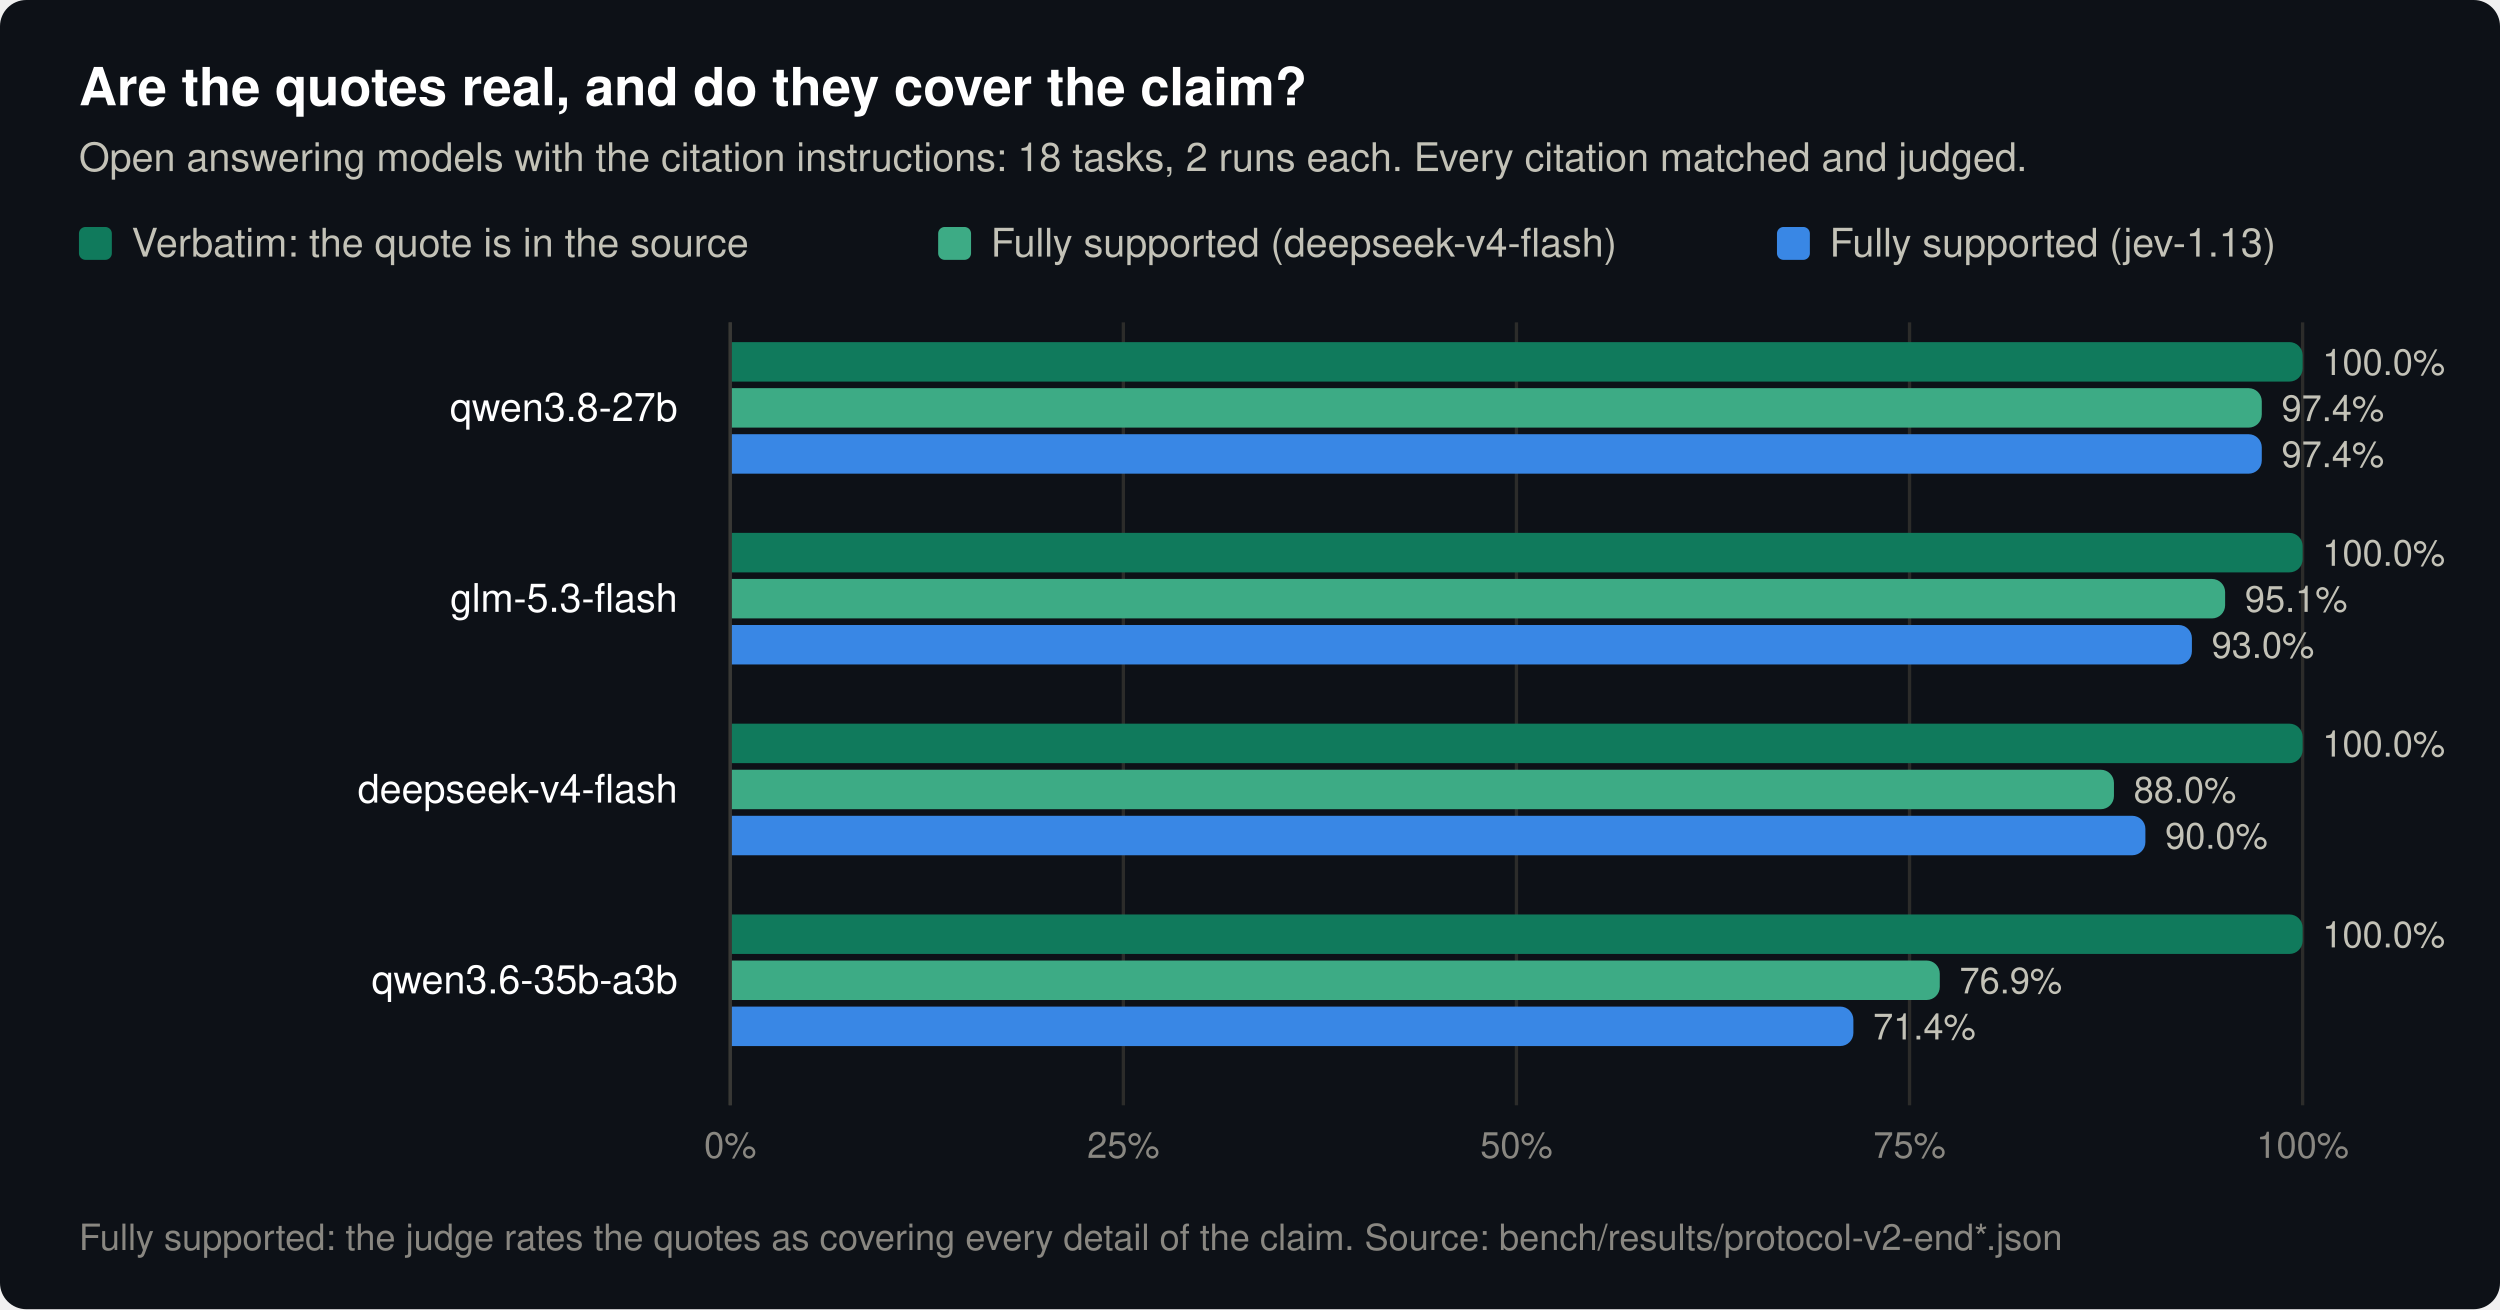
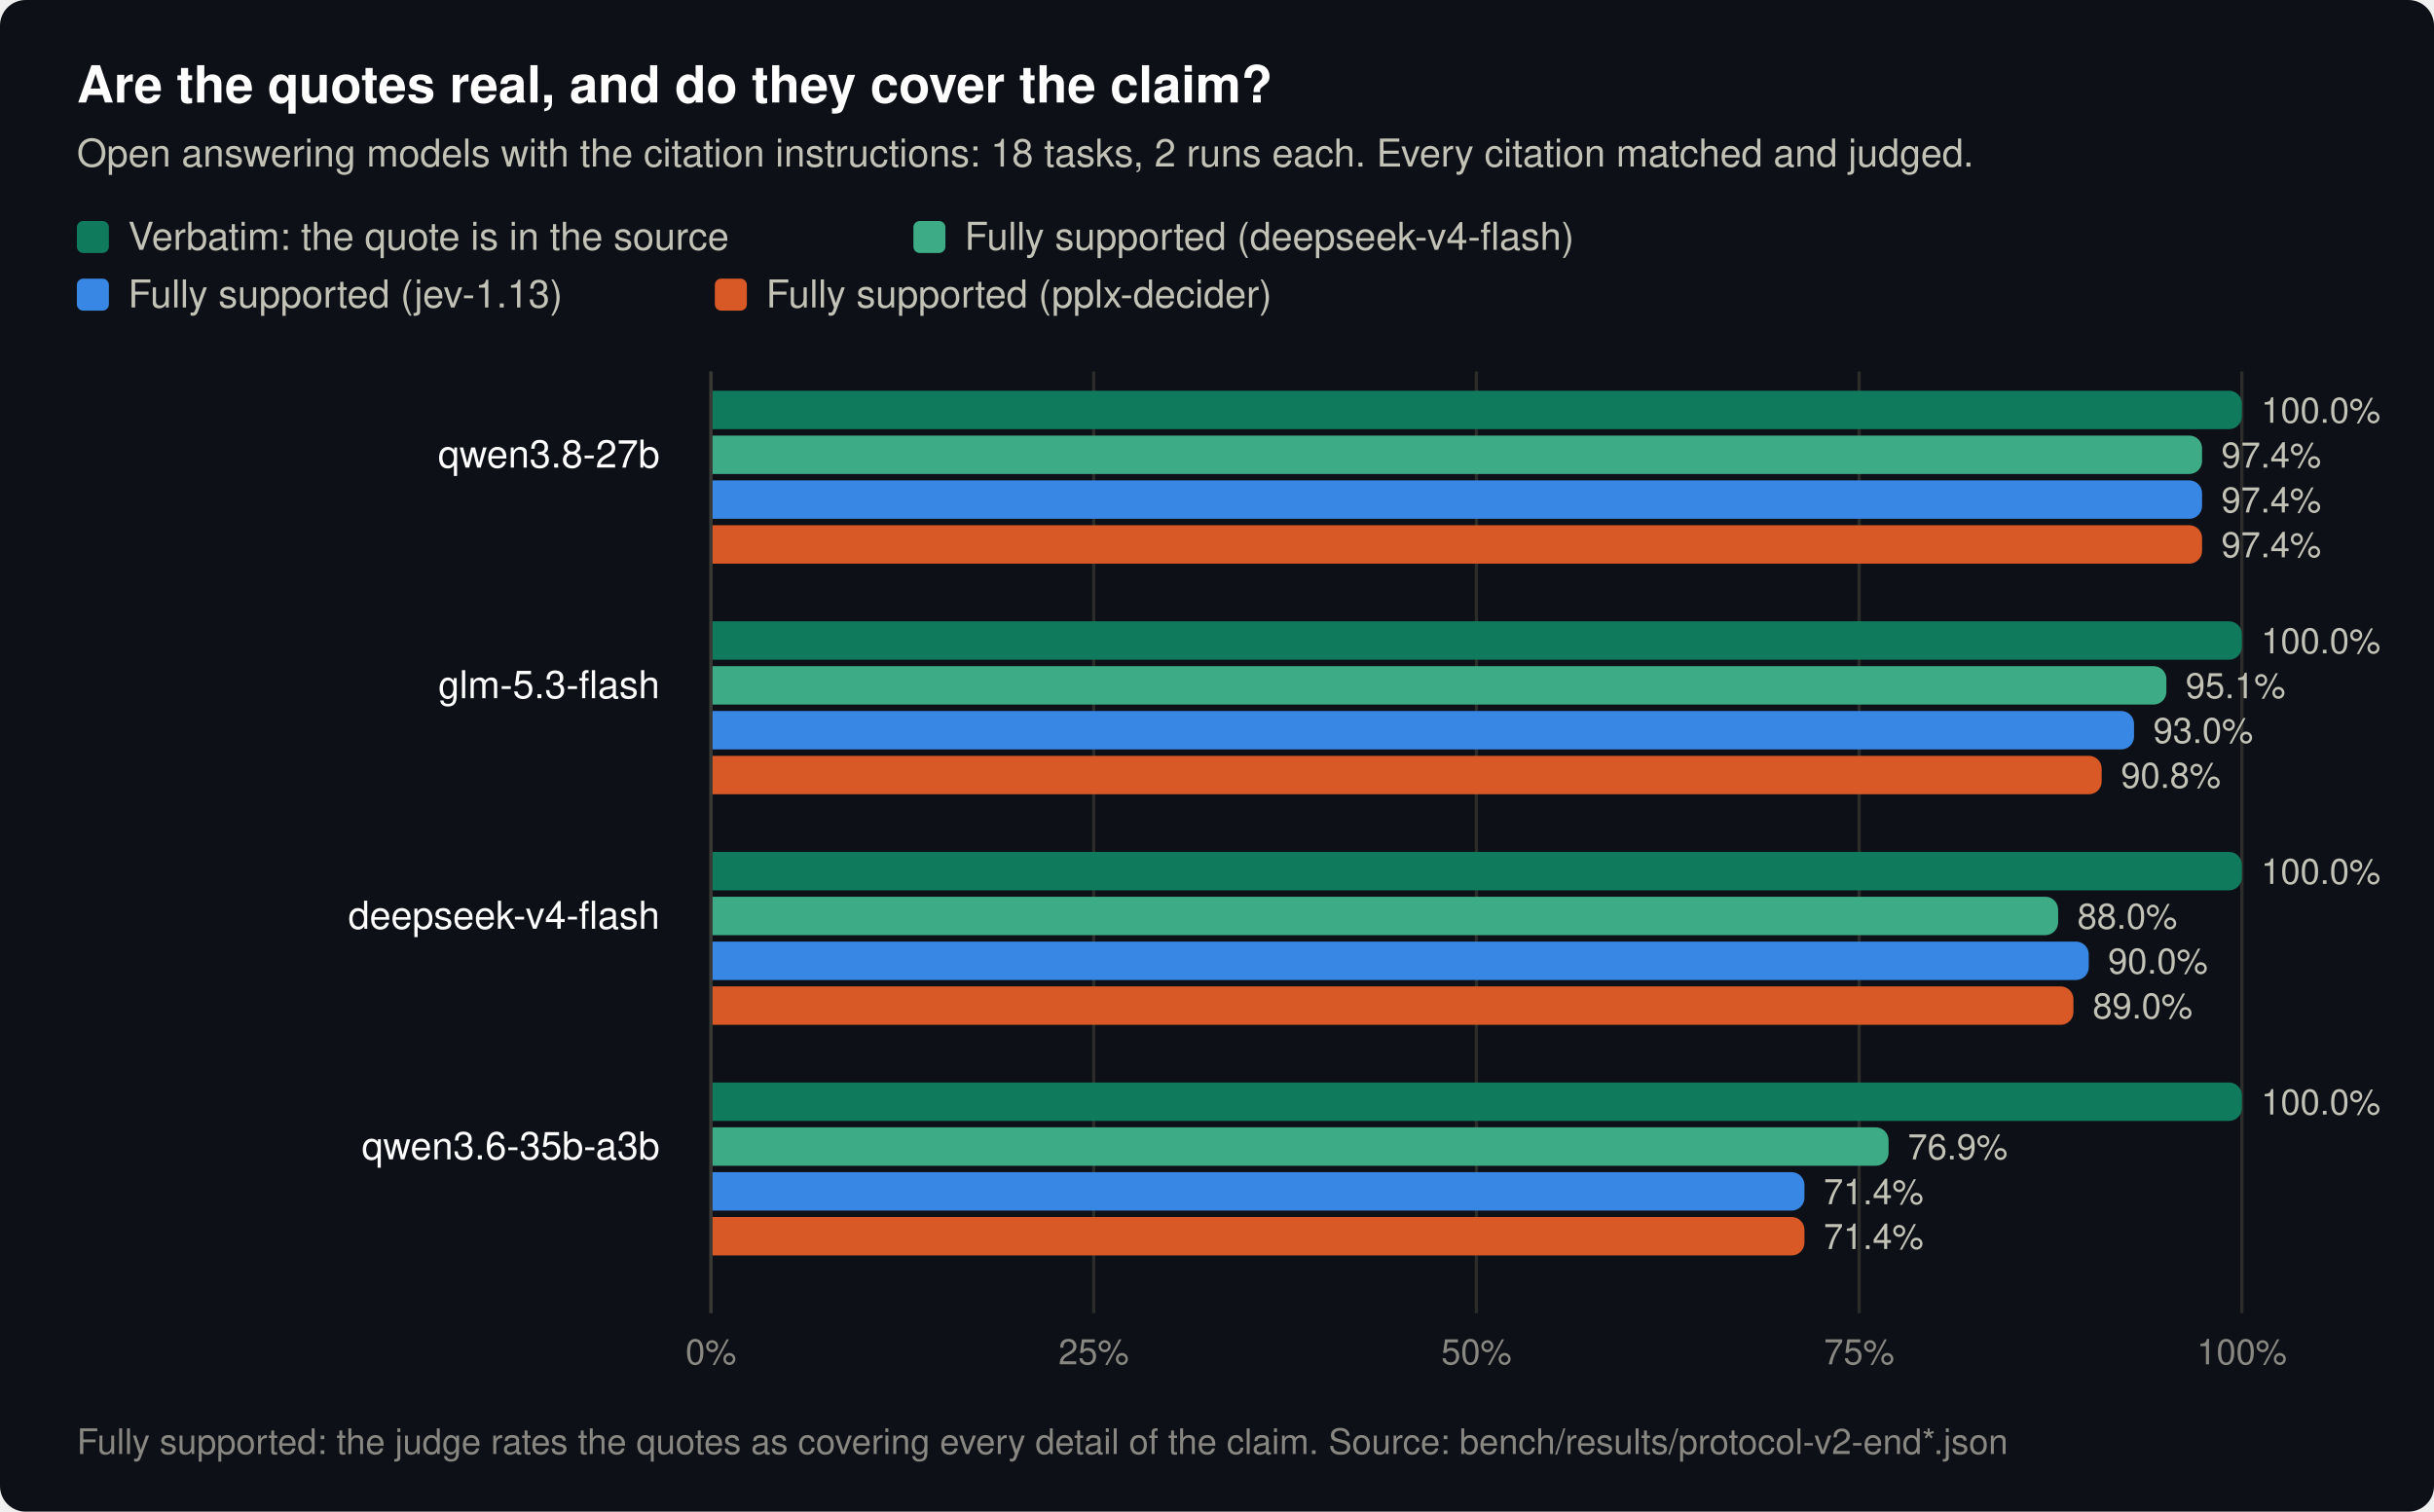
- <svg xmlns="http://www.w3.org/2000/svg" width="760" height="398" viewBox="0 0 760 398" role="img" aria-label="Verbatim quotes and full support per answering model" font-family="system-ui, -apple-system, &quot;Segoe UI&quot;, Helvetica, Arial, sans-serif">
-   <rect width="760" height="398" rx="8" fill="#0d1117" />
+ <svg xmlns="http://www.w3.org/2000/svg" width="760" height="472" viewBox="0 0 760 472" role="img" aria-label="Verbatim quotes and full support per answering model" font-family="system-ui, -apple-system, &quot;Segoe UI&quot;, Helvetica, Arial, sans-serif">
+   <rect width="760" height="472" rx="8" fill="#0d1117" />
  <text x="24" y="32" font-size="16" font-weight="600" fill="#ffffff" text-anchor="start">Are the quotes real, and do they cover the claim?</text>
  <text x="24" y="52" font-size="12" font-weight="400" fill="#c3c2b7" text-anchor="start">Open answering models with the citation instructions: 18 tasks, 2 runs each. Every citation matched and judged.</text>
-   <line x1="222" y1="98" x2="222" y2="336" stroke="#2c2c2a" stroke-width="1" />
-   <text x="222" y="352" font-size="11" font-weight="400" fill="#898781" text-anchor="middle" font-variant-numeric="tabular-nums">0%</text>
-   <line x1="341.5" y1="98" x2="341.5" y2="336" stroke="#2c2c2a" stroke-width="1" />
-   <text x="341.5" y="352" font-size="11" font-weight="400" fill="#898781" text-anchor="middle" font-variant-numeric="tabular-nums">25%</text>
-   <line x1="461" y1="98" x2="461" y2="336" stroke="#2c2c2a" stroke-width="1" />
-   <text x="461" y="352" font-size="11" font-weight="400" fill="#898781" text-anchor="middle" font-variant-numeric="tabular-nums">50%</text>
-   <line x1="580.5" y1="98" x2="580.5" y2="336" stroke="#2c2c2a" stroke-width="1" />
-   <text x="580.5" y="352" font-size="11" font-weight="400" fill="#898781" text-anchor="middle" font-variant-numeric="tabular-nums">75%</text>
-   <line x1="700" y1="98" x2="700" y2="336" stroke="#2c2c2a" stroke-width="1" />
-   <text x="700" y="352" font-size="11" font-weight="400" fill="#898781" text-anchor="middle" font-variant-numeric="tabular-nums">100%</text>
+   <line x1="222" y1="116" x2="222" y2="410" stroke="#2c2c2a" stroke-width="1" />
+   <text x="222" y="426" font-size="11" font-weight="400" fill="#898781" text-anchor="middle" font-variant-numeric="tabular-nums">0%</text>
+   <line x1="341.5" y1="116" x2="341.5" y2="410" stroke="#2c2c2a" stroke-width="1" />
+   <text x="341.5" y="426" font-size="11" font-weight="400" fill="#898781" text-anchor="middle" font-variant-numeric="tabular-nums">25%</text>
+   <line x1="461" y1="116" x2="461" y2="410" stroke="#2c2c2a" stroke-width="1" />
+   <text x="461" y="426" font-size="11" font-weight="400" fill="#898781" text-anchor="middle" font-variant-numeric="tabular-nums">50%</text>
+   <line x1="580.5" y1="116" x2="580.5" y2="410" stroke="#2c2c2a" stroke-width="1" />
+   <text x="580.5" y="426" font-size="11" font-weight="400" fill="#898781" text-anchor="middle" font-variant-numeric="tabular-nums">75%</text>
+   <line x1="700" y1="116" x2="700" y2="410" stroke="#2c2c2a" stroke-width="1" />
+   <text x="700" y="426" font-size="11" font-weight="400" fill="#898781" text-anchor="middle" font-variant-numeric="tabular-nums">100%</text>
  <rect x="24" y="69" width="10" height="10" rx="2" fill="#107a5c" />
  <text x="40" y="78" font-size="12" font-weight="400" fill="#c3c2b7" text-anchor="start">Verbatim: the quote is in the source</text>
  <rect x="285.2" y="69" width="10" height="10" rx="2" fill="#3dab85" />
  <text x="301.2" y="78" font-size="12" font-weight="400" fill="#c3c2b7" text-anchor="start">Fully supported (deepseek-v4-flash)</text>
-   <rect x="540.2" y="69" width="10" height="10" rx="2" fill="#3987e5" />
-   <text x="556.2" y="78" font-size="12" font-weight="400" fill="#c3c2b7" text-anchor="start">Fully supported (jev-1.13)</text>
-   <text x="206" y="128" font-size="12" font-weight="400" fill="#ffffff" text-anchor="end">qwen3.8-27b</text>
-   <path d="M222,104 h474 a4,4 0 0 1 4,4 v4 a4,4 0 0 1 -4,4 h-474 z" fill="#107a5c" />
-   <text x="706" y="114" font-size="11" font-weight="400" fill="#c3c2b7" text-anchor="start" font-variant-numeric="tabular-nums">100.0%</text>
-   <path d="M222,118 h461.584 a4,4 0 0 1 4,4 v4 a4,4 0 0 1 -4,4 h-461.584 z" fill="#3dab85" />
-   <text x="693.584" y="128" font-size="11" font-weight="400" fill="#c3c2b7" text-anchor="start" font-variant-numeric="tabular-nums">97.4%</text>
-   <path d="M222,132 h461.584 a4,4 0 0 1 4,4 v4 a4,4 0 0 1 -4,4 h-461.584 z" fill="#3987e5" />
-   <text x="693.584" y="142" font-size="11" font-weight="400" fill="#c3c2b7" text-anchor="start" font-variant-numeric="tabular-nums">97.4%</text>
-   <text x="206" y="186" font-size="12" font-weight="400" fill="#ffffff" text-anchor="end">glm-5.3-flash</text>
-   <path d="M222,162 h474 a4,4 0 0 1 4,4 v4 a4,4 0 0 1 -4,4 h-474 z" fill="#107a5c" />
-   <text x="706" y="172" font-size="11" font-weight="400" fill="#c3c2b7" text-anchor="start" font-variant-numeric="tabular-nums">100.0%</text>
-   <path d="M222,176 h450.437 a4,4 0 0 1 4,4 v4 a4,4 0 0 1 -4,4 h-450.437 z" fill="#3dab85" />
-   <text x="682.437" y="186" font-size="11" font-weight="400" fill="#c3c2b7" text-anchor="start" font-variant-numeric="tabular-nums">95.1%</text>
-   <path d="M222,190 h440.338 a4,4 0 0 1 4,4 v4 a4,4 0 0 1 -4,4 h-440.338 z" fill="#3987e5" />
-   <text x="672.338" y="200" font-size="11" font-weight="400" fill="#c3c2b7" text-anchor="start" font-variant-numeric="tabular-nums">93.0%</text>
-   <text x="206" y="244" font-size="12" font-weight="400" fill="#ffffff" text-anchor="end">deepseek-v4-flash</text>
-   <path d="M222,220 h474 a4,4 0 0 1 4,4 v4 a4,4 0 0 1 -4,4 h-474 z" fill="#107a5c" />
-   <text x="706" y="230" font-size="11" font-weight="400" fill="#c3c2b7" text-anchor="start" font-variant-numeric="tabular-nums">100.0%</text>
-   <path d="M222,234 h416.64 a4,4 0 0 1 4,4 v4 a4,4 0 0 1 -4,4 h-416.64 z" fill="#3dab85" />
-   <text x="648.64" y="244" font-size="11" font-weight="400" fill="#c3c2b7" text-anchor="start" font-variant-numeric="tabular-nums">88.0%</text>
-   <path d="M222,248 h426.2 a4,4 0 0 1 4,4 v4 a4,4 0 0 1 -4,4 h-426.2 z" fill="#3987e5" />
-   <text x="658.2" y="258" font-size="11" font-weight="400" fill="#c3c2b7" text-anchor="start" font-variant-numeric="tabular-nums">90.0%</text>
-   <text x="206" y="302" font-size="12" font-weight="400" fill="#ffffff" text-anchor="end">qwen3.6-35b-a3b</text>
-   <path d="M222,278 h474 a4,4 0 0 1 4,4 v4 a4,4 0 0 1 -4,4 h-474 z" fill="#107a5c" />
-   <text x="706" y="288" font-size="11" font-weight="400" fill="#c3c2b7" text-anchor="start" font-variant-numeric="tabular-nums">100.0%</text>
-   <path d="M222,292 h363.692 a4,4 0 0 1 4,4 v4 a4,4 0 0 1 -4,4 h-363.692 z" fill="#3dab85" />
-   <text x="595.692" y="302" font-size="11" font-weight="400" fill="#c3c2b7" text-anchor="start" font-variant-numeric="tabular-nums">76.9%</text>
-   <path d="M222,306 h337.429 a4,4 0 0 1 4,4 v4 a4,4 0 0 1 -4,4 h-337.429 z" fill="#3987e5" />
-   <text x="569.429" y="316" font-size="11" font-weight="400" fill="#c3c2b7" text-anchor="start" font-variant-numeric="tabular-nums">71.4%</text>
-   <line x1="222" y1="98" x2="222" y2="336" stroke="#383835" stroke-width="1" />
-   <text x="24" y="380" font-size="11" font-weight="400" fill="#898781" text-anchor="start">Fully supported: the judge rates the quotes as covering every detail of the claim. Source: bench/results/protocol-v2-end*.json</text>
+   <rect x="24" y="87" width="10" height="10" rx="2" fill="#3987e5" />
+   <text x="40" y="96" font-size="12" font-weight="400" fill="#c3c2b7" text-anchor="start">Fully supported (jev-1.13)</text>
+   <rect x="223.2" y="87" width="10" height="10" rx="2" fill="#d95926" />
+   <text x="239.2" y="96" font-size="12" font-weight="400" fill="#c3c2b7" text-anchor="start">Fully supported (pplx-decider)</text>
+   <text x="206" y="146" font-size="12" font-weight="400" fill="#ffffff" text-anchor="end">qwen3.8-27b</text>
+   <path d="M222,122 h474 a4,4 0 0 1 4,4 v4 a4,4 0 0 1 -4,4 h-474 z" fill="#107a5c" />
+   <text x="706" y="132" font-size="11" font-weight="400" fill="#c3c2b7" text-anchor="start" font-variant-numeric="tabular-nums">100.0%</text>
+   <path d="M222,136 h461.584 a4,4 0 0 1 4,4 v4 a4,4 0 0 1 -4,4 h-461.584 z" fill="#3dab85" />
+   <text x="693.584" y="146" font-size="11" font-weight="400" fill="#c3c2b7" text-anchor="start" font-variant-numeric="tabular-nums">97.4%</text>
+   <path d="M222,150 h461.584 a4,4 0 0 1 4,4 v4 a4,4 0 0 1 -4,4 h-461.584 z" fill="#3987e5" />
+   <text x="693.584" y="160" font-size="11" font-weight="400" fill="#c3c2b7" text-anchor="start" font-variant-numeric="tabular-nums">97.4%</text>
+   <path d="M222,164 h461.584 a4,4 0 0 1 4,4 v4 a4,4 0 0 1 -4,4 h-461.584 z" fill="#d95926" />
+   <text x="693.584" y="174" font-size="11" font-weight="400" fill="#c3c2b7" text-anchor="start" font-variant-numeric="tabular-nums">97.4%</text>
+   <text x="206" y="218" font-size="12" font-weight="400" fill="#ffffff" text-anchor="end">glm-5.3-flash</text>
+   <path d="M222,194 h474 a4,4 0 0 1 4,4 v4 a4,4 0 0 1 -4,4 h-474 z" fill="#107a5c" />
+   <text x="706" y="204" font-size="11" font-weight="400" fill="#c3c2b7" text-anchor="start" font-variant-numeric="tabular-nums">100.0%</text>
+   <path d="M222,208 h450.437 a4,4 0 0 1 4,4 v4 a4,4 0 0 1 -4,4 h-450.437 z" fill="#3dab85" />
+   <text x="682.437" y="218" font-size="11" font-weight="400" fill="#c3c2b7" text-anchor="start" font-variant-numeric="tabular-nums">95.1%</text>
+   <path d="M222,222 h440.338 a4,4 0 0 1 4,4 v4 a4,4 0 0 1 -4,4 h-440.338 z" fill="#3987e5" />
+   <text x="672.338" y="232" font-size="11" font-weight="400" fill="#c3c2b7" text-anchor="start" font-variant-numeric="tabular-nums">93.0%</text>
+   <path d="M222,236 h430.239 a4,4 0 0 1 4,4 v4 a4,4 0 0 1 -4,4 h-430.239 z" fill="#d95926" />
+   <text x="662.239" y="246" font-size="11" font-weight="400" fill="#c3c2b7" text-anchor="start" font-variant-numeric="tabular-nums">90.8%</text>
+   <text x="206" y="290" font-size="12" font-weight="400" fill="#ffffff" text-anchor="end">deepseek-v4-flash</text>
+   <path d="M222,266 h474 a4,4 0 0 1 4,4 v4 a4,4 0 0 1 -4,4 h-474 z" fill="#107a5c" />
+   <text x="706" y="276" font-size="11" font-weight="400" fill="#c3c2b7" text-anchor="start" font-variant-numeric="tabular-nums">100.0%</text>
+   <path d="M222,280 h416.64 a4,4 0 0 1 4,4 v4 a4,4 0 0 1 -4,4 h-416.64 z" fill="#3dab85" />
+   <text x="648.64" y="290" font-size="11" font-weight="400" fill="#c3c2b7" text-anchor="start" font-variant-numeric="tabular-nums">88.0%</text>
+   <path d="M222,294 h426.2 a4,4 0 0 1 4,4 v4 a4,4 0 0 1 -4,4 h-426.2 z" fill="#3987e5" />
+   <text x="658.2" y="304" font-size="11" font-weight="400" fill="#c3c2b7" text-anchor="start" font-variant-numeric="tabular-nums">90.0%</text>
+   <path d="M222,308 h421.42 a4,4 0 0 1 4,4 v4 a4,4 0 0 1 -4,4 h-421.42 z" fill="#d95926" />
+   <text x="653.42" y="318" font-size="11" font-weight="400" fill="#c3c2b7" text-anchor="start" font-variant-numeric="tabular-nums">89.0%</text>
+   <text x="206" y="362" font-size="12" font-weight="400" fill="#ffffff" text-anchor="end">qwen3.6-35b-a3b</text>
+   <path d="M222,338 h474 a4,4 0 0 1 4,4 v4 a4,4 0 0 1 -4,4 h-474 z" fill="#107a5c" />
+   <text x="706" y="348" font-size="11" font-weight="400" fill="#c3c2b7" text-anchor="start" font-variant-numeric="tabular-nums">100.0%</text>
+   <path d="M222,352 h363.692 a4,4 0 0 1 4,4 v4 a4,4 0 0 1 -4,4 h-363.692 z" fill="#3dab85" />
+   <text x="595.692" y="362" font-size="11" font-weight="400" fill="#c3c2b7" text-anchor="start" font-variant-numeric="tabular-nums">76.9%</text>
+   <path d="M222,366 h337.429 a4,4 0 0 1 4,4 v4 a4,4 0 0 1 -4,4 h-337.429 z" fill="#3987e5" />
+   <text x="569.429" y="376" font-size="11" font-weight="400" fill="#c3c2b7" text-anchor="start" font-variant-numeric="tabular-nums">71.4%</text>
+   <path d="M222,380 h337.429 a4,4 0 0 1 4,4 v4 a4,4 0 0 1 -4,4 h-337.429 z" fill="#d95926" />
+   <text x="569.429" y="390" font-size="11" font-weight="400" fill="#c3c2b7" text-anchor="start" font-variant-numeric="tabular-nums">71.4%</text>
+   <line x1="222" y1="116" x2="222" y2="410" stroke="#383835" stroke-width="1" />
+   <text x="24" y="454" font-size="11" font-weight="400" fill="#898781" text-anchor="start">Fully supported: the judge rates the quotes as covering every detail of the claim. Source: bench/results/protocol-v2-end*.json</text>
</svg>
